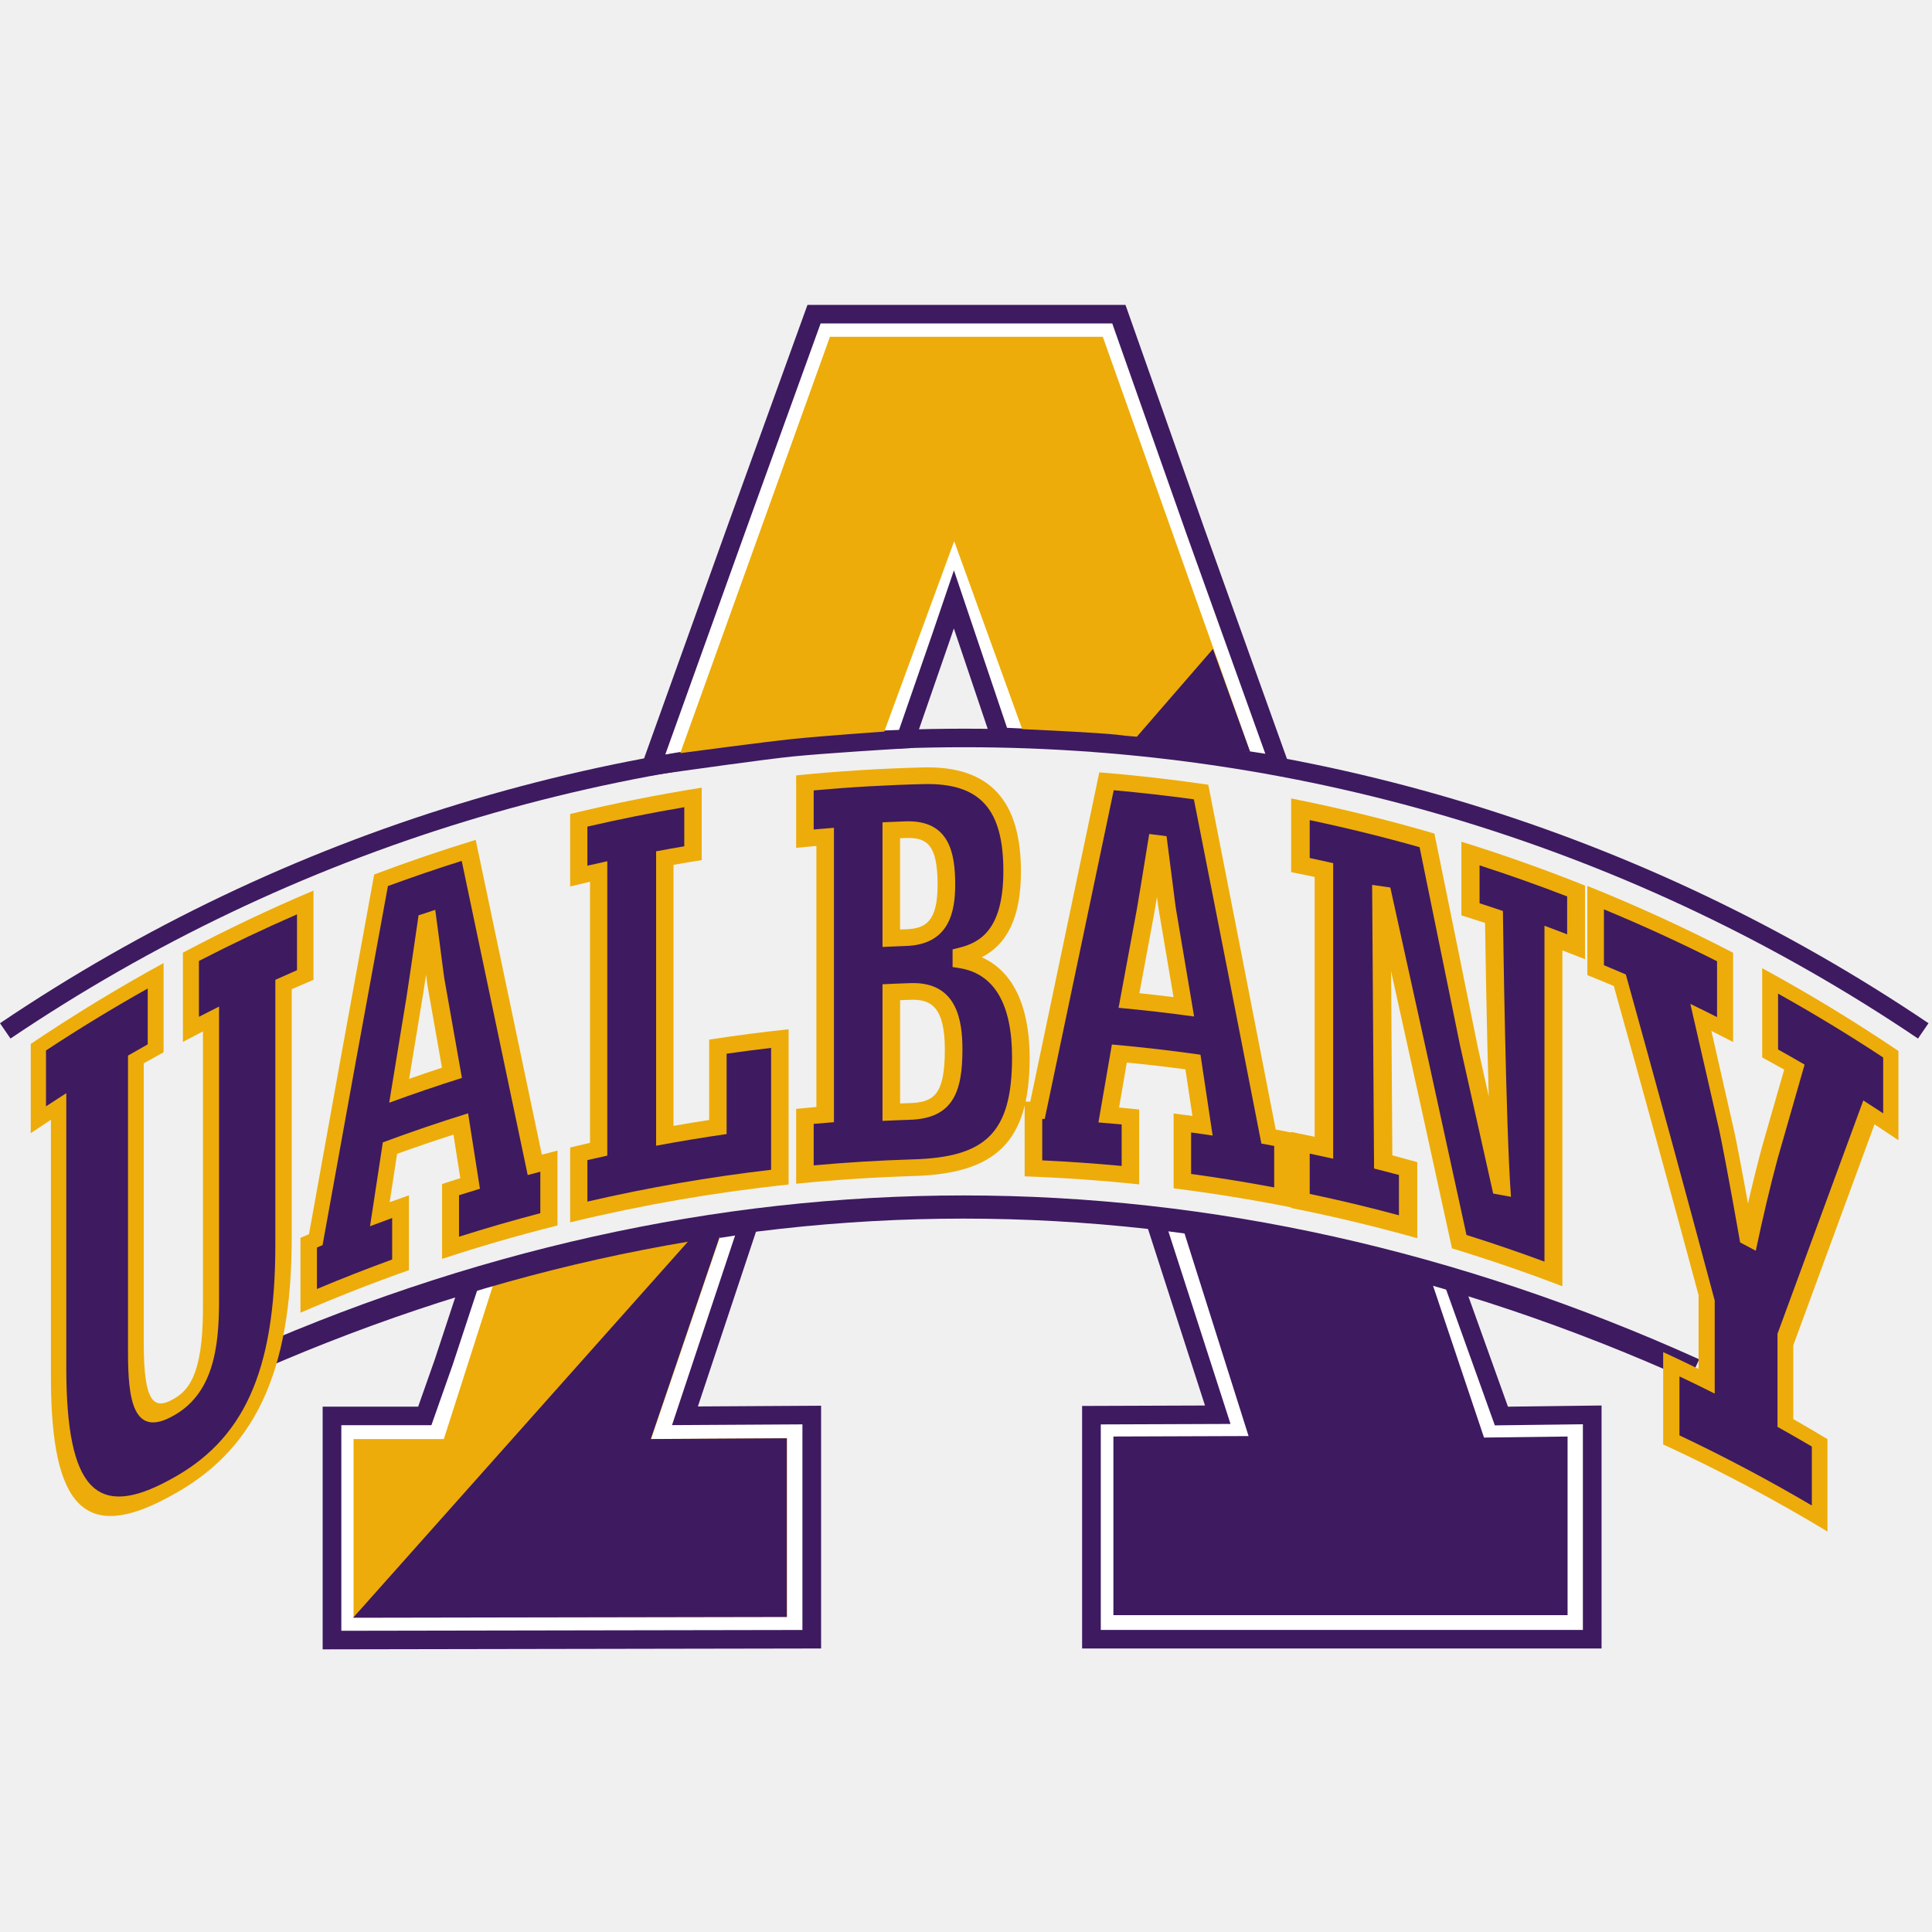
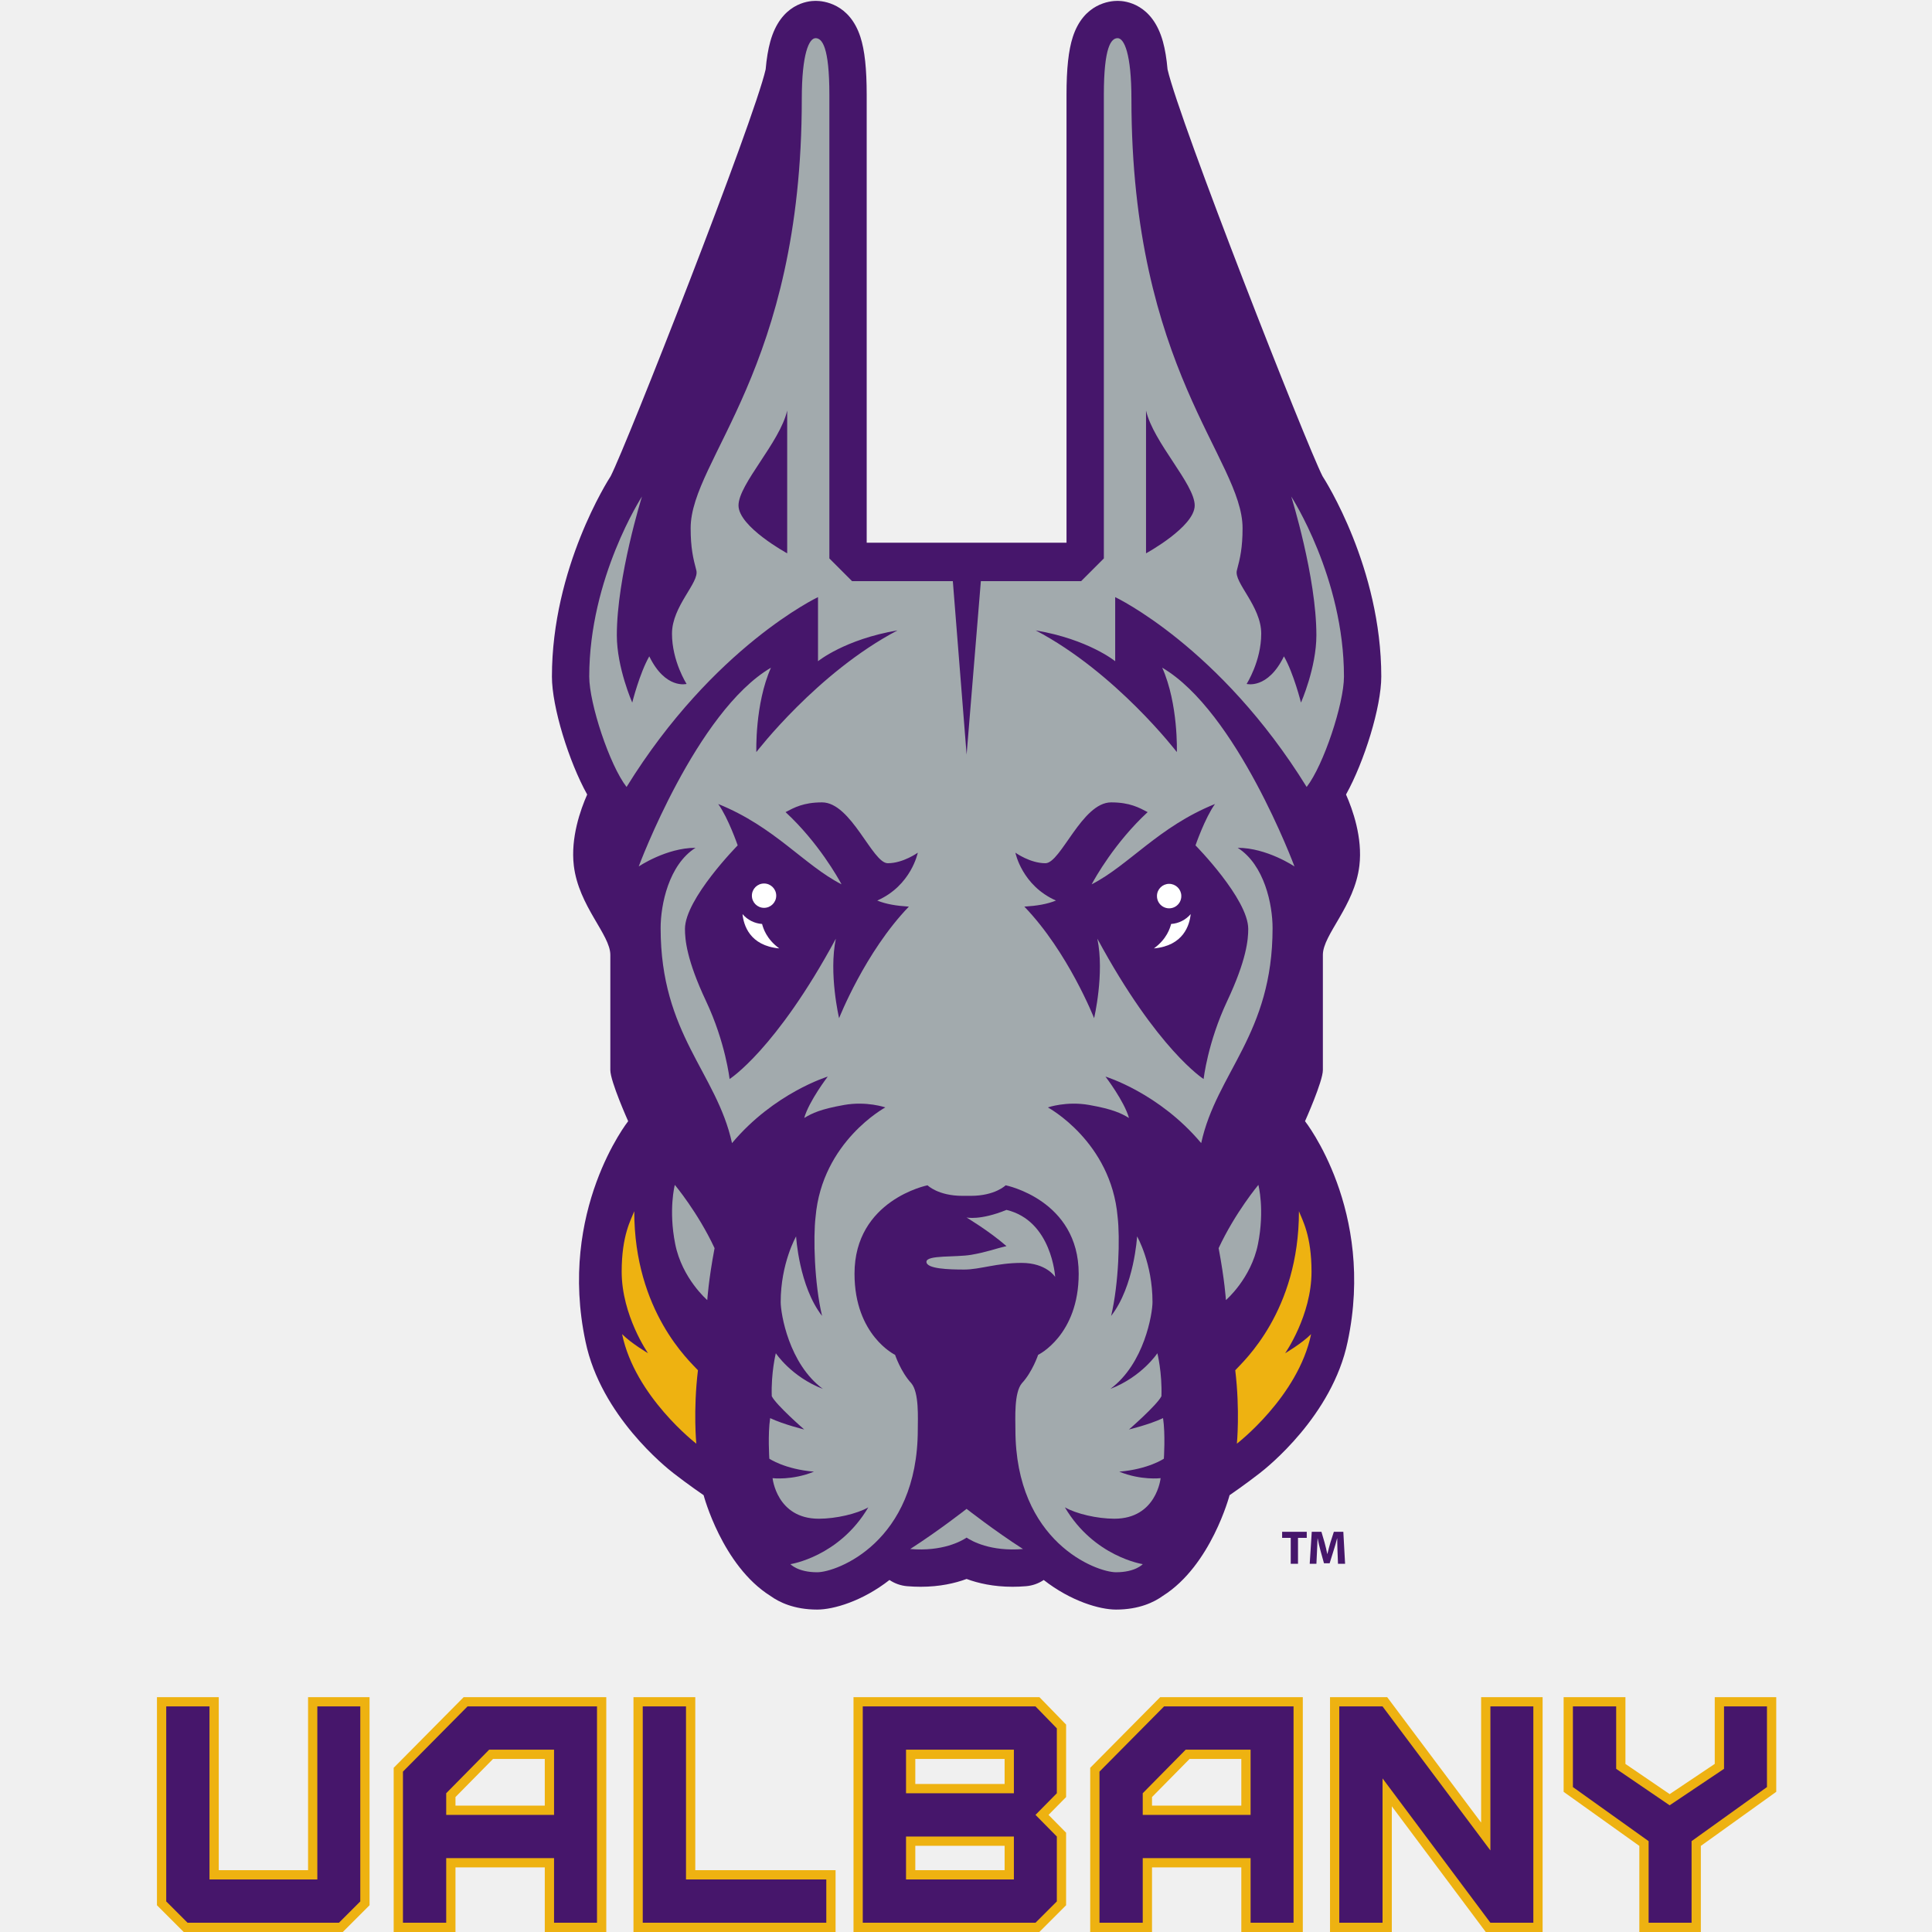
<svg xmlns="http://www.w3.org/2000/svg" width="200" height="200">
-   <g fill="none">
-     <path d="M117.817 164.895h42.179v-13.57l-7.965.1-5.32-14.835c-2.825-.756-8.992-2.39-11.589-2.942-1.65-.35-5.482-1.006-8.609-1.526l6.157 19.104-14.853.053v13.616zm47.976 5.755H112.02v-25.107l12.72-.045-6.64-20.573 4.667.75c.424.068 10.434 1.678 13.57 2.345 3.562.758 12.96 3.3 13.36 3.409l1.46.395 4.946 13.794 9.69-.122v25.154zM87.668 37.32l-6.96 19.24-6.062 16.887c2.513-.34 5.365-.714 6.785-.857 2.409-.243 6.426-.516 8.81-.669l2.631-7.596 5.894-17.326 8.305 24.633c7.079.337 8.733.495 9.754.592.238.023.433.042.67.058 1.43.1 4.8.565 7.68.985l-5.923-16.515-6.854-19.433h-24.73zM65.971 80.47l9.279-25.85 8.34-23.058h32.92l8.208 23.272 9.176 25.587-4.811-.747c-2.655-.411-9.983-1.51-11.995-1.651a32.1 32.1 0 0 1-.816-.07c-.987-.094-2.827-.269-11.453-.666l-1.984-.09-4.093-12.14-.383 1.124-3.897 11.248-1.935.116c-.071.004-7.114.428-10.51.77-2.689.27-11.212 1.473-11.298 1.485l-4.748.67zm-26.773 70.904v13.6l40.005-.07V151.31l-14.992.087 6.219-18.702c-2.926.482-6.125 1.029-7.316 1.303-1.238.284-2.09.454-2.843.604-1.714.34-2.992.596-7.807 2.014l-1.966 5.967-3.098 8.79h-8.202zm-5.797 19.366v-25.122h9.886l1.729-4.908 2.88-8.743 1.449-.433c6.29-1.879 7.832-2.186 9.785-2.575.749-.15 1.523-.304 2.678-.57 2.558-.586 12.017-2.073 12.419-2.137l4.695-.737-6.677 20.08L85 145.52v25.13l-51.599.09z" fill="#3E1A61" />
-     <path d="M129.53 76.832l-7.548-21.046-7.528-21.345H85.629L77.98 55.586l-7.669 21.366s8.635-1.22 11.413-1.5c3.496-.351 10.628-.779 10.628-.779l3.262-9.412 3.14-9.233 3.1 9.193 3.1 9.193c10.868.5 11.025.647 12.338.739 2.576.18 12.238 1.679 12.238 1.679" fill="#FFF" />
-     <path d="M86.309 35.4l-7.42 20.511-7.132 19.87c2.633-.366 7.804-1.075 9.87-1.283 2.858-.288 8.18-.628 10.021-.743L94.7 64.95l4.058-11.93 6.901 20.467c8.16.38 9.92.547 10.984.648.255.024.464.044.717.062 1.968.137 7.845 1.008 10.716 1.443l-7.004-19.53-7.304-20.708h-27.46zM68.864 78.126l8.206-22.86 7.88-21.783h30.19l7.754 21.987 8.091 22.56-1.604-.25c-.096-.014-9.65-1.494-12.157-1.67-.27-.018-.493-.04-.766-.065-1.073-.102-2.87-.273-11.55-.672l-.66-.03-5.498-16.304-2.221 6.53-3.473 10.024-.645.04c-.072.004-7.154.429-10.59.775-2.726.275-11.288 1.482-11.374 1.494l-1.583.224z" fill="#FFF" />
-     <path d="M198.551 107.51c-29.239-19.73-63.38-30.158-98.732-30.158-35.353 0-69.494 10.429-98.733 30.158L0 105.924c29.56-19.947 64.077-30.49 99.819-30.49 35.74 0 70.258 10.543 99.818 30.49l-1.086 1.586" fill="#3E1A61" />
-     <path d="M129.42 77.848l-15.257-42.982H85.915l-15.495 43.1s8.946-1.195 11.668-1.47c3.426-.345 9.45-.763 9.45-.763l7.24-19.711 7.04 19.457c10.653.489 9.84.634 11.126.724 2.525.176 12.477 1.645 12.477 1.645" fill="#EDAC09" />
-     <path d="M122.304 128.516l3.213 9.947 3.188 9.899-6.893.024-6.893.025v19.362h47.975v-19.361l-4.413.055-4.414.055-2.567-7.158-2.567-7.159s-9.679-2.621-13.203-3.371c-3.1-.66-13.426-2.318-13.426-2.318" fill="#FFF" />
-     <path d="M115.885 166.813h46.043v-17.43l-8.54.107-5.195-14.49c-2.007-.54-9.658-2.588-12.665-3.228-2.32-.493-8.82-1.567-11.822-2.057l6.32 19.601-14.141.051v17.446zm47.975 1.919h-49.907v-21.277l13.43-.048-6.48-20.088 1.555.25c.423.067 10.386 1.67 13.474 2.327 3.51.747 12.86 3.276 13.255 3.384l.487.132 5.071 14.142 9.115-.114v21.292zm-89.18-39.637l-3.226 9.701-3.226 9.7 6.937-.04 6.936-.04v19.361l-22.9.04-22.901.04v-19.361h9.043l2.419-6.863 2.418-7.343c8.557-2.557 8.014-2.117 12.28-3.096 2.489-.571 12.22-2.099 12.22-2.099" fill="#FFF" />
-     <path d="M37.266 149.455v17.441l43.87-.076v-17.44l-14.248.083 6.376-19.172c-2.851.457-8.76 1.418-10.586 1.837-1.21.278-2.048.445-2.788.593-1.873.373-3.24.645-8.948 2.344l-2.262 6.866-2.651 7.524h-8.763zm-1.932 19.363v-21.282h9.324l2.192-6.22 2.569-7.8.483-.145c6.202-1.853 7.705-2.152 9.608-2.531.727-.146 1.55-.31 2.733-.58 2.492-.573 11.886-2.05 12.285-2.113l1.566-.245-6.527 19.627 13.5-.078v21.284l-47.733.083z" fill="#FFF" />
-     <path d="M122.496 127.292l6.756 21.368-13.994.048v18.494h47.017v-18.494l-8.65.108-5.515-16.428c-10.15-2.75-9.333-2.16-12.456-2.824-3.038-.647-13.158-2.272-13.158-2.272" fill="#3E1A61" />
-     <path d="M74.695 127.558l-7.29 21.412 14.08-.08v18.495l-44.885.079V148.97h9.345l5.224-16.321c8.385-2.505 6.887-2.074 11.069-3.034 2.437-.56 12.457-2.057 12.457-2.057" fill="#EDAC09" />
-     <path fill="#3E1A61" d="M74.655 127.558l-7.29 21.412 14.08-.08v18.495l-44.886.079 35.262-39.608 2.834-.298" />
-     <path d="M24.593 142.898l-1-2.182c24.916-11.257 50.538-16.965 76.154-16.965 25.615 0 51.237 5.708 76.153 16.965l-1 2.182c-24.6-11.113-49.885-16.748-75.153-16.748-25.268 0-50.554 5.635-75.154 16.748" fill="#3E1A61" />
-     <path d="M6.066 114.538c-.7.453-1.399.911-2.094 1.375v-7.508a172.903 172.903 0 0 1 12.14-7.393v7.507c-.684.38-1.366.763-2.046 1.152v29.946c.003 5.575.867 7.715 3.75 6.15 3.006-1.61 4.028-4.84 4.026-10.74v-29.542c-.695.351-1.388.708-2.078 1.069v-7.508a172.251 172.251 0 0 1 11.833-5.625v7.508c-.75.322-1.5.65-2.247.984v26.475c.017 13.605-3.568 21.283-11.77 25.66-8.22 4.511-11.496.975-11.514-11.905v-27.605" fill="#3E1A61" />
-     <path d="M4.762 114.525c.698-.46 1.398-.913 2.1-1.362v28.469c.016 12.56 3.103 15.727 10.719 11.552 7.567-4.044 10.936-11.064 10.922-24.415V101.43c.746-.338 1.494-.67 2.243-.997v-5.781a172.031 172.031 0 0 0-10.153 4.826v5.78c.692-.357 1.387-.709 2.083-1.056v30.405c.005 4.95-.608 9.757-4.86 12.023-4.03 2.198-4.56-1.808-4.564-6.546v-30.809c.678-.392 1.358-.78 2.04-1.163v-5.781a172.965 172.965 0 0 0-10.53 6.412v5.781zm12.819 40.385c-8.651 4.747-12.29 1.346-12.309-12.25v-26.743c-.698.457-1.395.92-2.089 1.388v-9.235a173.247 173.247 0 0 1 13.75-8.374v9.235c-.685.375-1.369.755-2.05 1.14v29.081c0 6.14 1.115 6.734 2.933 5.752 1.538-.832 3.194-2.28 3.194-9.454v-28.678c-.693.355-1.385.716-2.074 1.08v-9.234c4.43-2.347 8.94-4.488 13.514-6.424v9.235c-.752.318-1.503.642-2.252.971v25.612c.019 14.378-4.007 22.303-12.617 26.898z" fill="#EDAC09" />
-     <path d="M46.785 111.054l-1.587-8.98c-.144-.697-.432-3.272-1.008-7.485a980.217 980.217 0 0 1-1.245 8.438c-.542 3.294-1.084 6.59-1.624 9.889a171.645 171.645 0 0 1 5.464-1.862zm-14.83 17.585c.244-.104.489-.208.733-.31 2.237-12.451 4.49-24.852 6.757-37.204a172.69 172.69 0 0 1 9.075-3.096c2.268 10.804 4.549 21.655 6.838 32.554.487-.13.975-.257 1.463-.382v6.022a173.08 173.08 0 0 0-10.18 2.946v-6.022c.673-.217 1.348-.431 2.024-.64l-.965-6.156c-2.459.777-4.903 1.61-7.333 2.499l-1.047 6.844c.713-.266 1.428-.527 2.143-.784v6.022a172.379 172.379 0 0 0-9.508 3.73v-6.023z" fill="#3E1A61" />
-     <path d="M42.353 111.685a174.44 174.44 0 0 1 3.4-1.158l-1.416-8.023c-.056-.27-.13-.792-.235-1.593-.136.907-.237 1.574-.297 1.96-.485 2.935-.969 5.873-1.452 8.814zm5.465-.097a172.39 172.39 0 0 0-7.528 2.565c.598-3.661 1.198-7.318 1.798-10.972.16-1.03.618-4.113 1.24-8.425.575-.193 1.151-.383 1.728-.569.257 1.879.457 3.433.612 4.64.19 1.47.314 2.441.388 2.803l1.762 9.958zm-.301 16.437a173 173 0 0 1 8.417-2.436v-4.295c-.436.115-.872.23-1.306.348-2.288-10.889-4.566-21.73-6.832-32.523a172.983 172.983 0 0 0-7.639 2.606c-2.27 12.342-4.526 24.732-6.766 37.173l-.582.243v4.295a172.164 172.164 0 0 1 7.787-3.053v-4.296c-.765.279-1.529.563-2.291.854.441-2.897.883-5.791 1.325-8.683a172.58 172.58 0 0 1 8.827-3.008l1.226 7.809c-.723.218-1.446.442-2.166.67v4.296zm10.192-1.164a172.61 172.61 0 0 0-11.944 3.456v-7.748c.627-.206 1.255-.409 1.884-.608l-.706-4.506c-1.955.628-3.901 1.29-5.837 1.99l-.769 5.01a164.31 164.31 0 0 1 1.995-.717v7.748a172.518 172.518 0 0 0-11.228 4.405v-7.749l.882-.38c2.234-12.46 4.484-24.871 6.748-37.233a172.212 172.212 0 0 1 10.51-3.586l6.846 32.584c.54-.141 1.08-.28 1.62-.415v7.749z" fill="#EDAC09" />
-     <path d="M59.914 119.439c.685-.163 1.372-.321 2.059-.475v-28.75c-.687.155-1.374.313-2.06.475v-5.773a172.645 172.645 0 0 1 11.825-2.369v5.774a172.4 172.4 0 0 0-2.918.505v28.75a174.16 174.16 0 0 1 5.495-.91v-8.32a173.81 173.81 0 0 1 6.414-.833v14.343a173.101 173.101 0 0 0-20.815 3.604v-6.021" fill="#3E1A61" />
-     <path d="M60.805 124.389a173.111 173.111 0 0 1 19.019-3.294V108.48c-1.538.18-3.073.378-4.605.598v8.32c-2.44.35-4.873.753-7.298 1.207V88.128c.97-.181 1.943-.355 2.916-.52v-4.047c-3.359.57-6.705 1.24-10.032 2.01v4.046c.686-.158 1.373-.313 2.061-.463v30.475c-.688.15-1.375.305-2.06.464v4.296zm20.831-1.768a173.151 173.151 0 0 0-22.613 3.916v-7.748c.685-.166 1.37-.328 2.057-.486V91.28c-.686.157-1.372.32-2.057.485v-7.5a172.857 172.857 0 0 1 13.616-2.727v7.5c-.974.154-1.948.318-2.92.49v27.022c1.23-.217 2.461-.421 3.694-.611v-8.32c2.734-.422 5.476-.778 8.223-1.069v16.07z" fill="#EDAC09" />
-     <path d="M94.167 115.056c3.353-.101 4.554-1.635 4.554-6.423 0-4.218-1.301-6.092-4.403-6-.684.023-1.367.048-2.05.078v12.418c.632-.028 1.266-.052 1.9-.073zm-.4-17.993c3.002-.1 4.203-1.706 4.203-5.498 0-4.094-1.1-5.78-4.203-5.679-.5.018-1 .038-1.5.06v11.176c.5-.021 1-.041 1.5-.059zm-10.441 18.502a180.65 180.65 0 0 1 2.095-.187V86.629c-.699.058-1.397.12-2.095.188v-5.774a173.47 173.47 0 0 1 12.342-.738c6.256-.129 9.11 2.896 9.109 9.892 0 5.16-1.651 7.877-5.256 8.746v.434c4.107.685 6.157 4.205 6.157 10.096 0 8.54-3.353 11.202-11.26 11.41-3.703.117-7.402.351-11.092.704v-6.022z" fill="#3E1A61" />
-     <path d="M93.177 96.222l.59-.022c2.085-.072 3.293-.825 3.292-4.623 0-4.15-1.109-4.902-3.292-4.827l-.59.021v9.45zm.59 1.705c-.803.028-1.607.061-2.41.1V85.126c.803-.04 1.607-.074 2.41-.102 4.505-.137 5.114 3.265 5.114 6.535 0 2.703-.531 6.23-5.114 6.369zm-.59 16.301c.33-.013.66-.024.99-.035 2.519-.079 3.644-.867 3.643-5.552 0-4.331-1.396-5.21-3.492-5.144-.38.012-.76.025-1.14.04v10.691zm.99 1.692c-.937.03-1.873.069-2.81.114V101.89c.987-.048 1.974-.088 2.96-.12 4.763-.128 5.315 3.892 5.314 6.86 0 4.333-.93 7.16-5.464 7.29zm-9.934 4.72a173.37 173.37 0 0 1 10.184-.62c7.642-.196 10.351-2.745 10.35-10.576 0-5.466-1.817-8.623-5.403-9.217l-.753-.12v-1.83l.686-.17c2.128-.524 4.57-1.84 4.57-7.934 0-6.38-2.376-9.124-8.199-9.005-3.816.092-7.63.31-11.435.654v4.047a169.92 169.92 0 0 1 2.096-.177v30.476c-.7.054-1.398.113-2.096.176v4.296zm10.184 1.107c-4.005.126-8.007.39-11.999.793v-7.748c.698-.07 1.396-.137 2.095-.199V87.571c-.699.061-1.397.128-2.095.198v-7.5a173.6 173.6 0 0 1 13.25-.828c6.836-.139 10.02 3.484 10.019 10.784 0 4.585-1.332 7.477-4.063 8.872 4.049 1.805 4.964 6.55 4.964 10.409 0 8.768-3.526 12.02-12.17 12.241z" fill="#EDAC09" />
-     <path d="M122.549 104.221l-1.641-9.708c-.15-.764-.45-3.47-1.045-7.948a880.392 880.392 0 0 1-1.295 7.865l-1.696 9.137c1.895.187 3.787.405 5.677.654zm-15.566 10.702l.417.018a27818.58 27818.58 0 0 1 7.146-34.064c3.271.278 6.536.65 9.79 1.113 2.334 11.84 4.662 23.728 6.983 35.664.495.091.989.185 1.482.28v6.023a173.31 173.31 0 0 0-10.403-1.687v-6.023c.697.092 1.393.187 2.088.287-.33-2.2-.662-4.399-.993-6.597a174.394 174.394 0 0 0-7.618-.877l-1.098 6.36c.749.064 1.496.134 2.244.208v6.022c-3.34-.332-6.687-.567-10.038-.705v-6.022z" fill="#3E1A61" />
-     <path d="M117.95 102.814c1.178.123 2.356.259 3.533.407l-1.469-8.674c-.058-.294-.135-.853-.244-1.7-.14.846-.245 1.462-.308 1.821l-1.513 8.146zm5.664 2.414c-2.601-.36-5.208-.66-7.82-.9l1.88-10.14c.124-.705.536-3.165 1.293-7.854.598.072 1.196.148 1.794.227.258 1.942.46 3.552.62 4.815.202 1.614.336 2.682.416 3.085.606 3.586 1.212 7.175 1.817 10.767zm-.312 16.299c2.876.392 5.744.857 8.602 1.395v-4.296a205.37 205.37 0 0 0-1.326-.244 14822.653 14822.653 0 0 0-6.987-35.634 174.31 174.31 0 0 0-8.298-.943c-2.379 11.296-4.76 22.64-7.144 34.033l-.256-.012v4.296c2.744.127 5.484.32 8.22.577v-4.295a168.55 168.55 0 0 0-2.403-.21l1.392-8.067c3.064.27 6.123.622 9.172 1.056l1.258 8.368c-.743-.112-1.486-.218-2.23-.32v4.296zm10.397 3.469a173.01 173.01 0 0 0-12.205-1.98v-7.748c.649.082 1.298.167 1.946.256l-.727-4.83c-2.019-.267-4.041-.5-6.066-.697l-.804 4.655c.695.064 1.39.132 2.085.205v7.749c-3.943-.413-7.897-.69-11.856-.832v-7.749l.58.022c2.385-11.414 4.768-22.78 7.147-34.095 3.771.304 7.533.732 11.282 1.283 2.333 11.85 4.66 23.748 6.979 35.694.547.104 1.093.21 1.639.318v7.749z" fill="#EDAC09" />
-     <path d="M143.189 120.279c.86.223 1.72.451 2.578.687v6.022a172.906 172.906 0 0 0-11.147-2.67v-6.022c.811.167 1.622.339 2.431.517v-28.75c-.809-.178-1.62-.35-2.43-.516v-5.773c4.398.9 8.769 1.973 13.102 3.22a9376.85 9376.85 0 0 1 4.336 21.301c.335 1.523 3.427 15.345 3.426 15.354-.55-7.204-.827-28.729-.827-28.729-.81-.27-1.62-.534-2.434-.791v-5.774a172.333 172.333 0 0 1 10.931 3.877v5.774a175.9 175.9 0 0 0-2.344-.902v34.771a172.028 172.028 0 0 0-9.75-3.34 8208.403 8208.403 0 0 0-8.064-36.695l.192 28.439" fill="#3E1A61" />
-     <path d="M151.81 127.843c2.709.851 5.4 1.771 8.073 2.76V95.832c.784.29 1.567.586 2.348.888v-3.922a172.065 172.065 0 0 0-9.066-3.216v3.922c.807.261 1.613.528 2.417.802l.011.918c.003.215.283 21.579.823 28.672-.613-.117-1.227-.23-1.842-.34-.03-.146-3.1-13.833-3.432-15.341a9587.97 9587.97 0 0 0-4.186-20.514 172.44 172.44 0 0 0-11.375-2.802v3.922c.81.17 1.62.347 2.429.53v30.6c-.809-.181-1.619-.358-2.43-.529v4.17c3.095.652 6.175 1.39 9.237 2.212v-4.17c-.857-.23-1.715-.454-2.574-.67l-.2-29.36c.628.087 1.256.177 1.882.27a8207.975 8207.975 0 0 1 7.886 35.969zm9.927 5.31a172.306 172.306 0 0 0-11.427-3.923 8226.56 8226.56 0 0 0-6.305-28.696l.13 19.066c.861.228 1.722.462 2.58.703v7.875a173.004 173.004 0 0 0-13.056-3.127v-7.875c.812.162 1.623.329 2.433.502V90.781c-.81-.173-1.621-.34-2.433-.502v-7.625a172.95 172.95 0 0 1 14.83 3.636 9542.542 9542.542 0 0 1 4.49 22.106c.115.535.582 2.628 1.135 5.107-.214-7.14-.342-15.269-.38-17.962a169.74 169.74 0 0 0-2.45-.783v-7.625a172.221 172.221 0 0 1 12.794 4.54v7.624c-.779-.31-1.56-.616-2.34-.915v34.771z" fill="#EDAC09" />
-     <path d="M173.015 141.224c1.225.572 2.444 1.158 3.658 1.76v-8.634a3623.383 3623.383 0 0 0-8.99-32.878 171 171 0 0 0-2.502-1.044v-7.507a172.211 172.211 0 0 1 13.4 6.146v7.508c-.833-.426-1.668-.845-2.505-1.256.896 3.911 1.791 7.831 2.681 11.759.238 1.091 1.01 5.038 2.191 11.798.767-3.628 1.533-6.846 2.296-9.655.841-2.927 1.678-5.846 2.513-8.758-.835-.478-1.672-.948-2.513-1.412v-7.507a172.887 172.887 0 0 1 12.491 7.587v7.508c-.752-.502-1.507-.997-2.265-1.485-2.842 7.746-5.727 15.585-8.647 23.514v8.635c1.189.67 2.371 1.357 3.548 2.059v7.831a172.504 172.504 0 0 0-15.356-8.138v-7.831" fill="#3E1A61" />
-     <path d="M173.857 148.588a172.394 172.394 0 0 1 13.703 7.262v-6.105a175.567 175.567 0 0 0-3.555-2.038v-9.633c3.001-8.148 5.964-16.2 8.884-24.156.688.439 1.373.884 2.056 1.334v-5.782a173.068 173.068 0 0 0-10.88-6.608v5.78a169.38 169.38 0 0 1 2.745 1.566c-.92 3.215-1.844 6.438-2.772 9.67-.755 2.78-1.522 6.012-2.28 9.6-.54-.29-1.08-.576-1.62-.86-1.131-6.45-1.928-10.552-2.187-11.739-.985-4.328-1.974-8.646-2.966-12.955.924.446 1.845.901 2.763 1.364v-5.78a171.837 171.837 0 0 0-11.71-5.372v5.781c.757.314 1.513.633 2.268.959a3615.436 3615.436 0 0 1 9.201 33.756v9.633a169.228 169.228 0 0 0-3.65-1.782v6.105zm15.321 9.954a172.21 172.21 0 0 0-17.007-9.015v-9.558c1.228.565 2.45 1.145 3.665 1.74v-7.636a3611.21 3611.21 0 0 0-8.776-32.002c-.91-.383-1.822-.759-2.737-1.126V91.71a172.094 172.094 0 0 1 15.088 6.92v9.235a169.61 169.61 0 0 0-2.248-1.145c.802 3.51 1.6 7.026 2.397 10.549.196.905.687 3.423 1.39 7.315.5-2.173 1-4.185 1.496-6.01l2.254-7.849c-.757-.426-1.516-.847-2.278-1.261v-9.235a172.78 172.78 0 0 1 14.102 8.567v9.234c-.822-.554-1.647-1.1-2.475-1.64-2.765 7.539-5.57 15.164-8.41 22.876v7.637a170.47 170.47 0 0 1 3.54 2.08v9.558z" fill="#EDAC09" />
-     <path fill="#3E1A61" d="M117.352 76.652l8.213-9.473 3.856 10.67-7.842-.438-4.227-.76" />
+   <g fill="none" fill-rule="evenodd">
+     <path fill="#EEB211" d="M31.89 193.602h-9.244v-17.914h-6.398v21.542l2.77 2.77h16.47l2.769-2.77v-21.542H31.89v17.914m24.505-11.516v4.83h-9.244v-.886l3.888-3.944h5.356zm-15.642.917V200h6.398v-6.686h9.244V200h6.367v-24.312H47.998l-7.245 7.315zm31.222-7.315h-6.398V200h20.921v-6.398H71.975v-17.914m22.777 17.914h9.245v-2.527h-9.245v2.527zm0-8.925h9.245v-2.591h-9.245v2.59zm-6.398-8.99V200h19.24l2.768-2.77v-7.508l-1.819-1.846 1.82-1.846v-7.5l-2.762-2.842H88.354zm40.147 6.399v4.83h-9.245v-.886l3.888-3.944h5.357zm-15.643.917V200h6.398v-6.686h9.245V200h6.366v-24.312h-14.763l-7.246 7.315zm40.467 5.669-9.724-12.984h-5.918V200h6.397v-13.012L153.804 200h5.887v-24.312h-6.366v12.984m24.185-12.984v6.91l-4.666 3.128-4.579-3.124v-6.914h-6.398v9.803l7.837 5.598V200h6.367v-8.912l7.805-5.599v-9.801h-6.366" />
+     <path fill="#46166B" d="M21.687 176.647v17.915H32.85v-17.915h4.447v20.186l-2.207 2.207H19.415l-2.207-2.207v-20.186h4.479m35.668 11.229v-6.75h-6.717l-4.447 4.51v2.24h11.164zM41.713 199.04v-15.643l6.686-6.75h13.403v22.393h-4.447v-6.686H46.191v6.686h-4.478zm29.302-22.393v17.915h14.523v4.478H66.537v-22.393h4.478m22.777 17.915h11.165v-4.447H93.792v4.447zm0-8.925h11.165v-4.51H93.792v4.51zm-4.479 13.403v-22.393h17.882l2.208 2.272v6.718l-2.208 2.239 2.208 2.24v6.717l-2.208 2.207H89.313zm40.147-11.164v-6.75h-6.717l-4.447 4.51v2.24h11.165zm-15.642 11.164v-15.643l6.686-6.75h13.403v22.393h-4.446v-6.686h-11.165v6.686h-4.478zm40.467 0-11.164-14.939v14.94h-4.479v-22.394h4.479l11.164 14.908v-14.908h4.446v22.393h-4.446m16.379 0v-8.445l-7.837-5.598v-8.35h4.479v6.462l5.534 3.775 5.63-3.775v-6.462h4.446v8.35l-7.805 5.598v8.445h-4.447M142.99 70.045c0-11.262-5.835-20.367-6.083-20.75-1.693-3.32-14.803-36.698-16.043-42.112-.098-1.114-.256-2.07-.479-2.876-1.083-3.914-3.863-4.219-4.689-4.219-.805 0-3.52.27-4.642 3.746-.443 1.371-.649 3.277-.649 5.996v46.352H89.72V9.83c0-2.72-.206-4.625-.649-5.996C87.949.359 85.233.088 84.428.088c-.826 0-3.606.305-4.69 4.22-.222.805-.38 1.761-.478 2.875-1.24 5.414-14.35 38.792-16.043 42.112-.248.383-6.082 9.488-6.082 20.75 0 3.142 1.757 8.805 3.65 12.204-.685 1.546-1.73 4.475-1.383 7.363.504 4.2 3.779 7.139 3.779 9.238v11.926c0 1.175 1.847 5.29 1.847 5.29s-7.306 9.238-4.411 22.832c1.589 7.649 8.347 13.026 9.112 13.615 1.514 1.177 3.11 2.269 3.11 2.269s1.912 7.28 6.909 10.423c.886.643 2.45 1.418 4.848 1.418 1.686 0 4.674-.867 7.482-3.063a3.853 3.853 0 0 0 1.822.642c.49.041.958.06 1.407.06 1.979 0 3.563-.368 4.755-.808 1.192.44 2.776.808 4.755.808.449 0 .918-.019 1.407-.06a3.853 3.853 0 0 0 1.822-.642c2.808 2.196 5.796 3.063 7.482 3.063 2.397 0 3.962-.775 4.849-1.418 4.996-3.142 6.908-10.423 6.908-10.423s1.596-1.092 3.11-2.27c.765-.588 7.523-5.965 9.112-13.614 2.895-13.594-4.412-22.831-4.412-22.831s1.848-4.116 1.848-5.291V98.85c0-2.1 3.275-5.038 3.78-9.238.346-2.888-.698-5.817-1.384-7.363 1.893-3.4 3.65-9.062 3.65-12.204" />
+     <path d="M105.898 160.353c-2.967-1.904-5.836-4.156-5.836-4.156s-2.87 2.252-5.836 4.156c3.352.283 5.305-.824 5.836-1.18.532.356 2.484 1.463 5.836 1.18m-5.85-34.321s1.4.336 4.143-.784c4.703 1.12 5.039 6.943 5.039 6.943s-.896-1.456-3.471-1.456c-2.576 0-4.311.688-5.935.688-1.623 0-3.919-.072-3.919-.8 0-.728 3.023-.448 4.647-.728 1.624-.28 2.407-.615 3.64-.896-1.792-1.567-4.144-2.967-4.144-2.967m-26.831 8.552s.125-2.057.755-5.374c-1.721-3.696-4.115-6.551-4.115-6.551s-.672 2.561.042 6.13c.714 3.57 3.318 5.795 3.318 5.795m53.69 0s-.126-2.057-.755-5.374c1.721-3.696 4.115-6.551 4.115-6.551s.672 2.561-.042 6.13c-.714 3.57-3.318 5.795-3.318 5.795" fill="#A2AAAD" />
+     <path d="M65.658 125.388c0 10.372 5.753 15.537 6.593 16.46-.504 4.2-.168 7.601-.168 7.601s-6.34-4.871-7.684-11.338c.965.966 2.687 1.974 2.687 1.974s-2.73-3.905-2.73-8.44c0-3.78.966-5.375 1.302-6.257m68.808 0c0 10.372-5.753 15.537-6.593 16.46.504 4.2.168 7.601.168 7.601s6.34-4.871 7.684-11.338c-.965.966-2.687 1.974-2.687 1.974s2.73-3.905 2.73-8.44c0-3.78-.967-5.375-1.302-6.257" fill="#EEB211" />
+     <path d="M80.355 92.72a1.26 1.26 0 1 1-2.52 0 1.26 1.26 0 0 1 2.52 0m-1.465 2.929a2.93 2.93 0 0 1-2.025-1.02c.112 1.118.73 3.271 3.805 3.55-1.348-.982-1.67-2.121-1.78-2.53m40.88-2.929a1.26 1.26 0 1 0 2.518 0 1.26 1.26 0 0 0-2.519 0m1.465 2.929a2.93 2.93 0 0 0 2.025-1.02c-.112 1.118-.73 3.271-3.805 3.55 1.348-.982 1.671-2.121 1.78-2.53" fill="#FFF" />
+     <path d="M108.222 89.36c1.595 0 3.78-6.298 6.802-6.298 1.932 0 2.898.546 3.78 1.008-3.402 3.149-5.46 6.844-5.795 7.474 3.863-1.974 6.928-5.963 12.765-8.314-1.05 1.47-2.016 4.283-2.016 4.283s5.459 5.543 5.459 8.65c0 1.092-.168 3.191-2.183 7.474-2.016 4.283-2.436 8.063-2.436 8.063s-4.787-3.024-11.001-14.53c.756 3.612-.336 8.23-.336 8.23s-2.688-6.844-7.222-11.547c1.301-.083 2.35-.252 3.275-.63-3.528-1.553-4.2-4.954-4.2-4.954s1.513 1.092 3.108 1.092zm-14.137 4.493c-4.534 4.703-7.222 11.548-7.222 11.548s-1.091-4.62-.335-8.23C80.313 108.676 75.526 111.7 75.526 111.7s-.42-3.78-2.435-8.063c-2.016-4.283-2.184-6.382-2.184-7.474 0-3.107 5.459-8.65 5.459-8.65s-.966-2.814-2.016-4.283c5.837 2.351 8.902 6.34 12.765 8.314-.336-.63-2.393-4.325-5.794-7.474.882-.462 1.847-1.008 3.779-1.008 3.023 0 5.207 6.299 6.802 6.299 1.596 0 3.107-1.092 3.107-1.092s-.671 3.401-4.199 4.955c.924.377 1.974.546 3.275.63zM81.49 57.28s-5.04-2.744-5.04-4.955c0-2.212 4.284-6.523 5.04-9.826v14.78zm37.147-14.781c.755 3.303 5.038 7.614 5.038 9.826 0 2.211-5.038 4.955-5.038 4.955V42.499zm-3.192 19.315s10.834 5.123 19.82 19.652c1.763-2.267 3.862-8.65 3.862-11.421 0-10.246-5.458-18.644-5.458-18.644s2.603 8.314 2.603 14.36c0 3.36-1.595 6.971-1.595 6.971s-.756-3.023-1.764-4.787c-1.68 3.443-3.863 2.856-3.863 2.856s1.512-2.352 1.512-5.207c0-2.856-2.856-5.291-2.52-6.55.336-1.26.588-2.352.588-4.368 0-7.138-11.505-16.376-11.505-44.426 0-4.703-.756-6.299-1.428-6.299-.672 0-1.427.89-1.427 5.88v47.978l-2.352 2.352h-10.38l-1.475 17.954-1.426-17.954h-10.43l-2.35-2.351V9.83c0-4.989-.756-5.879-1.428-5.879-.672 0-1.428 1.596-1.428 6.299 0 28.05-11.505 37.288-11.505 44.426 0 2.016.252 3.107.588 4.367.336 1.26-2.52 3.695-2.52 6.55 0 2.856 1.512 5.208 1.512 5.208s-2.183.587-3.863-2.856c-1.008 1.764-1.764 4.787-1.764 4.787s-1.595-3.611-1.595-6.97c0-6.047 2.603-14.361 2.603-14.361s-5.459 8.398-5.459 18.644c0 2.771 2.1 9.154 3.864 11.421C73.846 66.937 84.68 61.814 84.68 61.814v6.635s2.771-2.267 8.23-3.191c-8.314 4.367-14.613 12.597-14.613 12.597s-.168-4.955 1.512-8.734C72.083 73.656 66.12 89.696 66.12 89.696s2.855-1.931 5.879-1.931c-2.772 1.763-3.611 5.878-3.611 8.314 0 11.001 5.794 14.949 7.39 22.255 4.367-5.207 9.91-6.886 9.91-6.886s-1.932 2.519-2.436 4.283c.84-.504 1.695-.912 4.115-1.344 2.352-.42 4.283.252 4.283.252s-6.55 3.527-7.222 11.337c-.252 2.1-.126 6.887.672 10.246-2.394-3.065-2.688-8.23-2.688-8.23s-1.595 2.771-1.595 6.802c0 1.176.84 6.383 4.367 8.986-3.275-1.26-4.871-3.695-4.871-3.695s-.504 2.016-.42 4.451c.462.924 3.36 3.443 3.36 3.443s-2.1-.504-3.528-1.175c-.252 1.68-.084 4.199-.084 4.199s1.596 1.091 4.619 1.343c-2.268.924-4.283.672-4.283.672s.42 4.2 4.787 4.2c1.764 0 3.947-.505 5.123-1.177-3.024 5.123-8.062 5.88-8.062 5.88s.755.839 2.77.839c2.016 0 10.414-3.107 10.414-14.78 0-1.123.155-3.814-.671-4.788-1.092-1.175-1.68-2.939-1.68-2.939s-4.199-2.015-4.199-8.398c0-7.642 7.558-9.154 7.558-9.154s1.092 1.092 3.611 1.092h.868c2.52 0 3.61-1.092 3.61-1.092s7.56 1.512 7.56 9.154c0 6.383-4.2 8.398-4.2 8.398s-.588 1.764-1.68 2.94c-.826.973-.671 3.664-.671 4.786 0 11.674 8.398 14.78 10.413 14.78 2.016 0 2.772-.839 2.772-.839s-5.04-.756-8.062-5.879c1.175.672 3.359 1.176 5.122 1.176 4.367 0 4.787-4.199 4.787-4.199s-2.015.252-4.283-.672c3.023-.252 4.619-1.343 4.619-1.343s.168-2.52-.084-4.2c-1.427.672-3.527 1.176-3.527 1.176s2.897-2.52 3.359-3.443c.084-2.435-.42-4.45-.42-4.45s-1.595 2.434-4.87 3.694c3.526-2.603 4.366-7.81 4.366-8.986 0-4.03-1.595-6.802-1.595-6.802s-.294 5.165-2.688 8.23c.798-3.36.924-8.146.672-10.246-.672-7.81-7.222-11.337-7.222-11.337s1.931-.672 4.283-.252c2.42.432 3.275.84 4.115 1.344-.504-1.764-2.435-4.283-2.435-4.283s5.542 1.68 9.91 6.886c1.595-7.306 7.39-11.254 7.39-22.255 0-2.436-.84-6.55-3.612-8.314 3.023 0 5.879 1.931 5.879 1.931s-5.963-16.04-13.689-20.575c1.68 3.78 1.512 8.734 1.512 8.734s-6.299-8.23-14.613-12.597c5.46.924 8.23 3.191 8.23 3.191v-6.635z" fill="#A2AAAD" />
+     <path fill="#46166B" d="M133.616 159.198h-.891v-.63h2.55v.63h-.906v2.687h-.753v-2.687m4.844 1.417c-.015-.399-.03-.881-.03-1.363h-.014c-.104.423-.241.896-.37 1.285l-.403 1.294h-.585l-.355-1.285a15.358 15.358 0 0 1-.3-1.294h-.01c-.02.448-.034.96-.059 1.373l-.059 1.26h-.694l.212-3.317h1l.324 1.107c.103.384.206.797.28 1.186h.015c.093-.384.207-.822.315-1.19l.354-1.103h.98l.182 3.317h-.734l-.049-1.27" />
  </g>
</svg>
